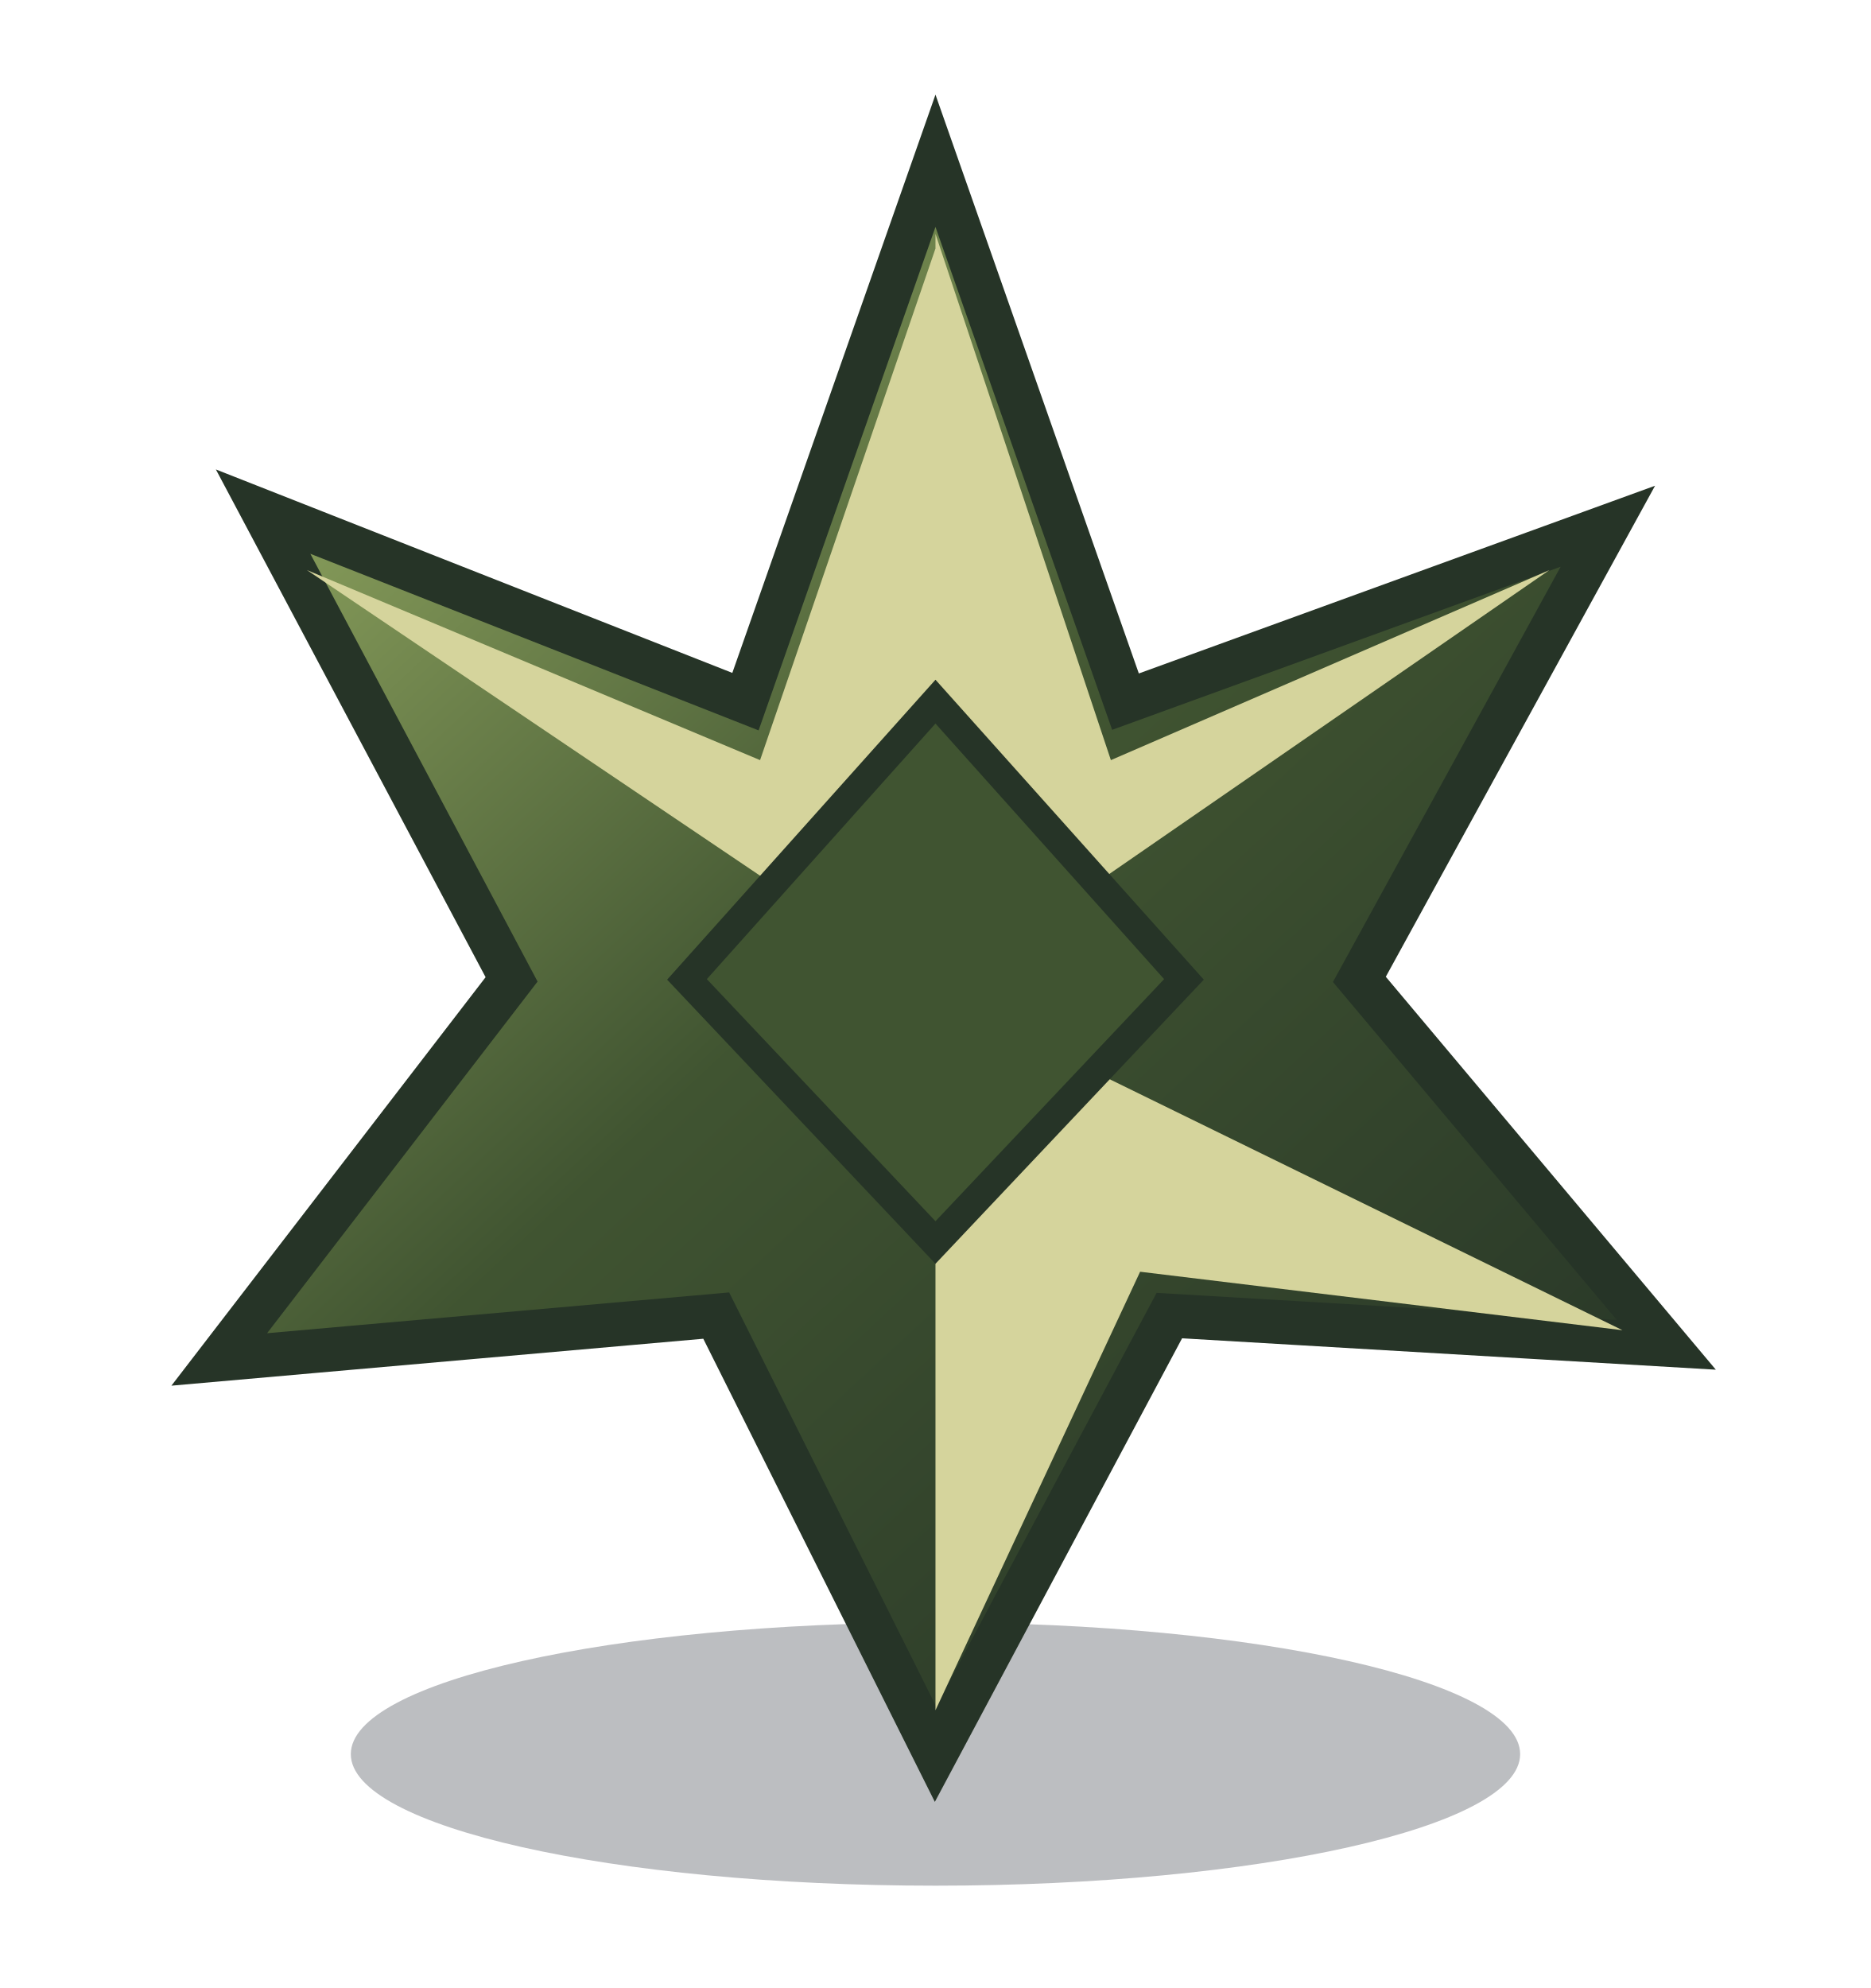
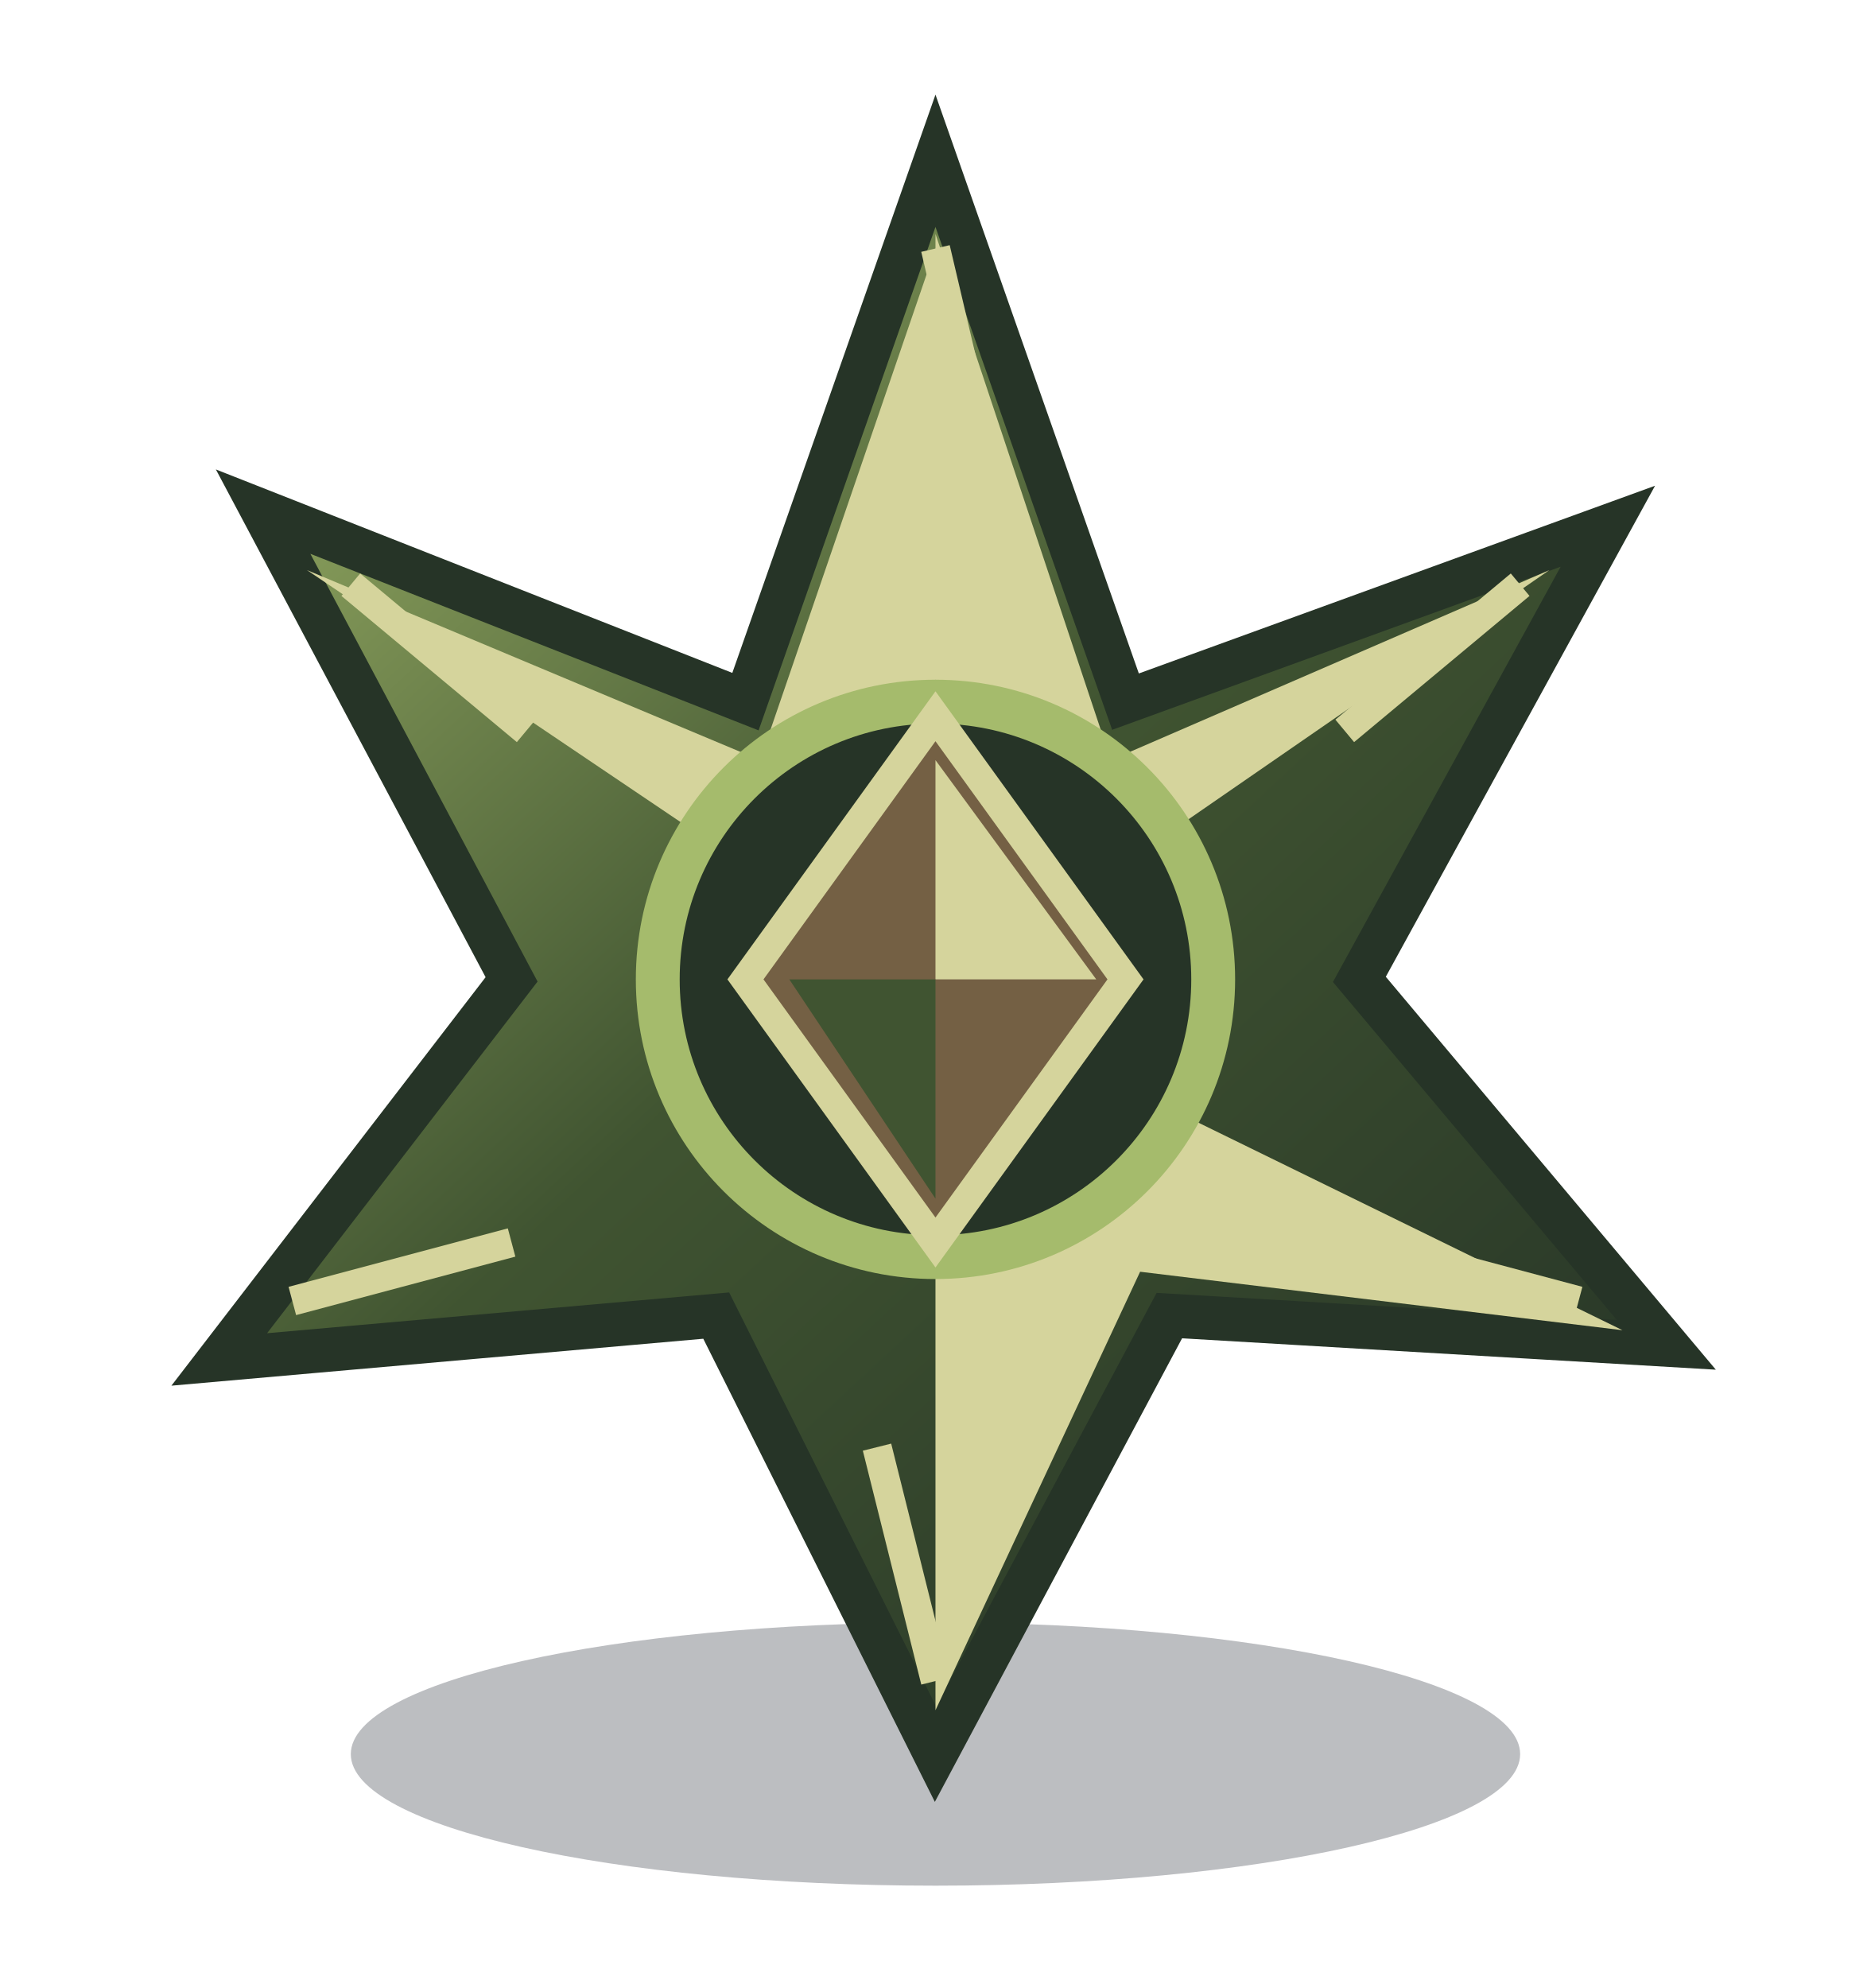
<svg xmlns="http://www.w3.org/2000/svg" viewBox="-64 -116 128 136">
  <defs>
    <linearGradient id="body" x1="0" y1="0" x2=".85" y2="1">
      <stop stop-color="#a5bb6c" />
      <stop offset=".5" stop-color="#405431" />
      <stop offset="1" stop-color="#263427" />
    </linearGradient>
  </defs>
  <ellipse cx="0" cy="4" rx="40" ry="9" fill="#101421" opacity=".28" />
  <path d="M0-105L13-68L46-80L29-49L50-24L16-26L0 4L-15-26L-49-23L-29-49L-46-81L-13-68Z" fill="url(#body)" stroke="#263427" stroke-width="3" />
  <path d="M0-100L0-48L42-77L12-64ZM0-48L47-25L14-29L0 1ZM0-48L-43-77L-12-64L0-99Z" fill="#d5d49c" />
  <path d="M0-68L17-49L0-31L-17-49Z" fill="#405431" stroke="#263427" stroke-width="2" />
+   <circle cx="0" cy="-49" r="19" fill="#263427" stroke="#a5bb6c" stroke-width="3" />
+   <path d="M0-67L13-49L0-31L-13-49Z" fill="#746044" stroke="#d5d49c" stroke-width="2" />
+   <path d="M0-64L0-49L11-49Z" fill="#d5d49c" />
+   <path d="M0-49L0-34L-10-49Z" fill="#405431" />
+   <path d="M0-99L4-82M40-76L28-66M44-27L29-31M0-1L-4-17M-44-27L-29-31M-40-76L-28-66" stroke="#d5d49c" stroke-width="2" />
</svg>
